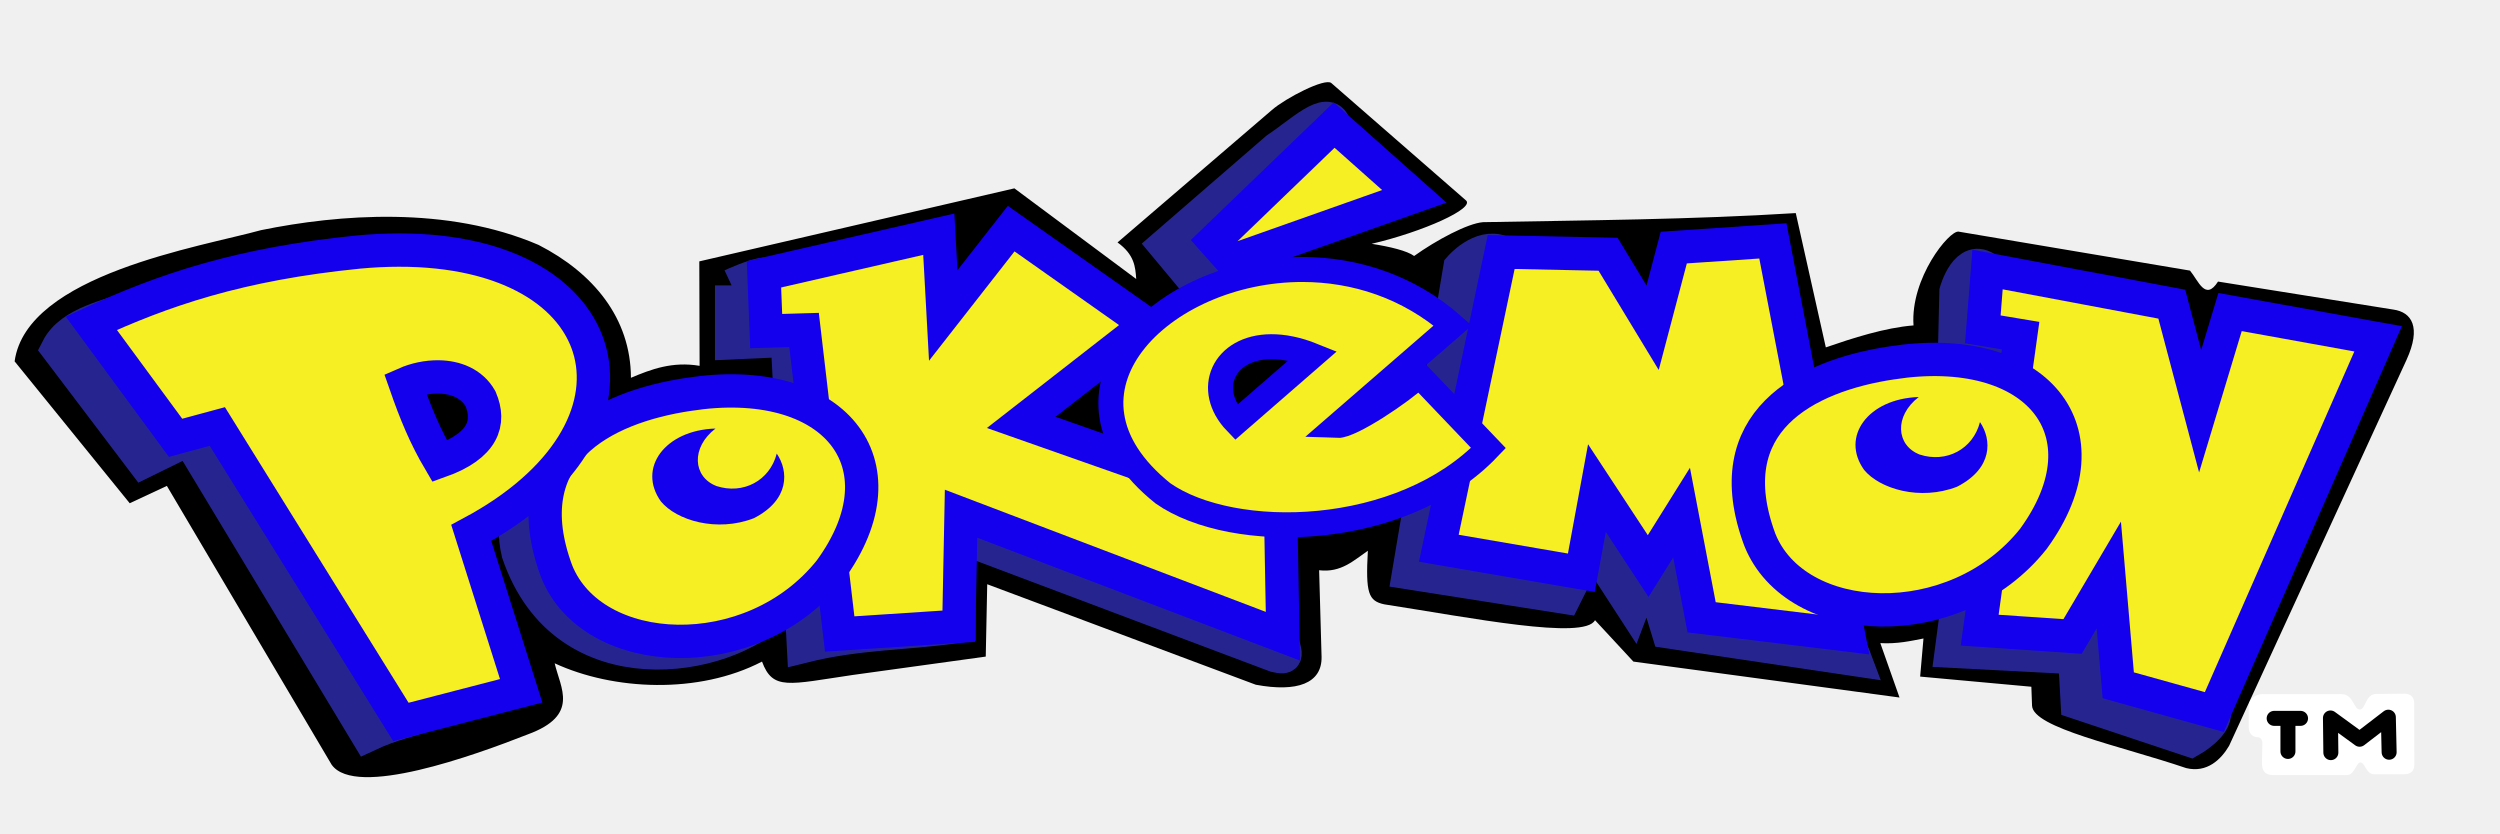
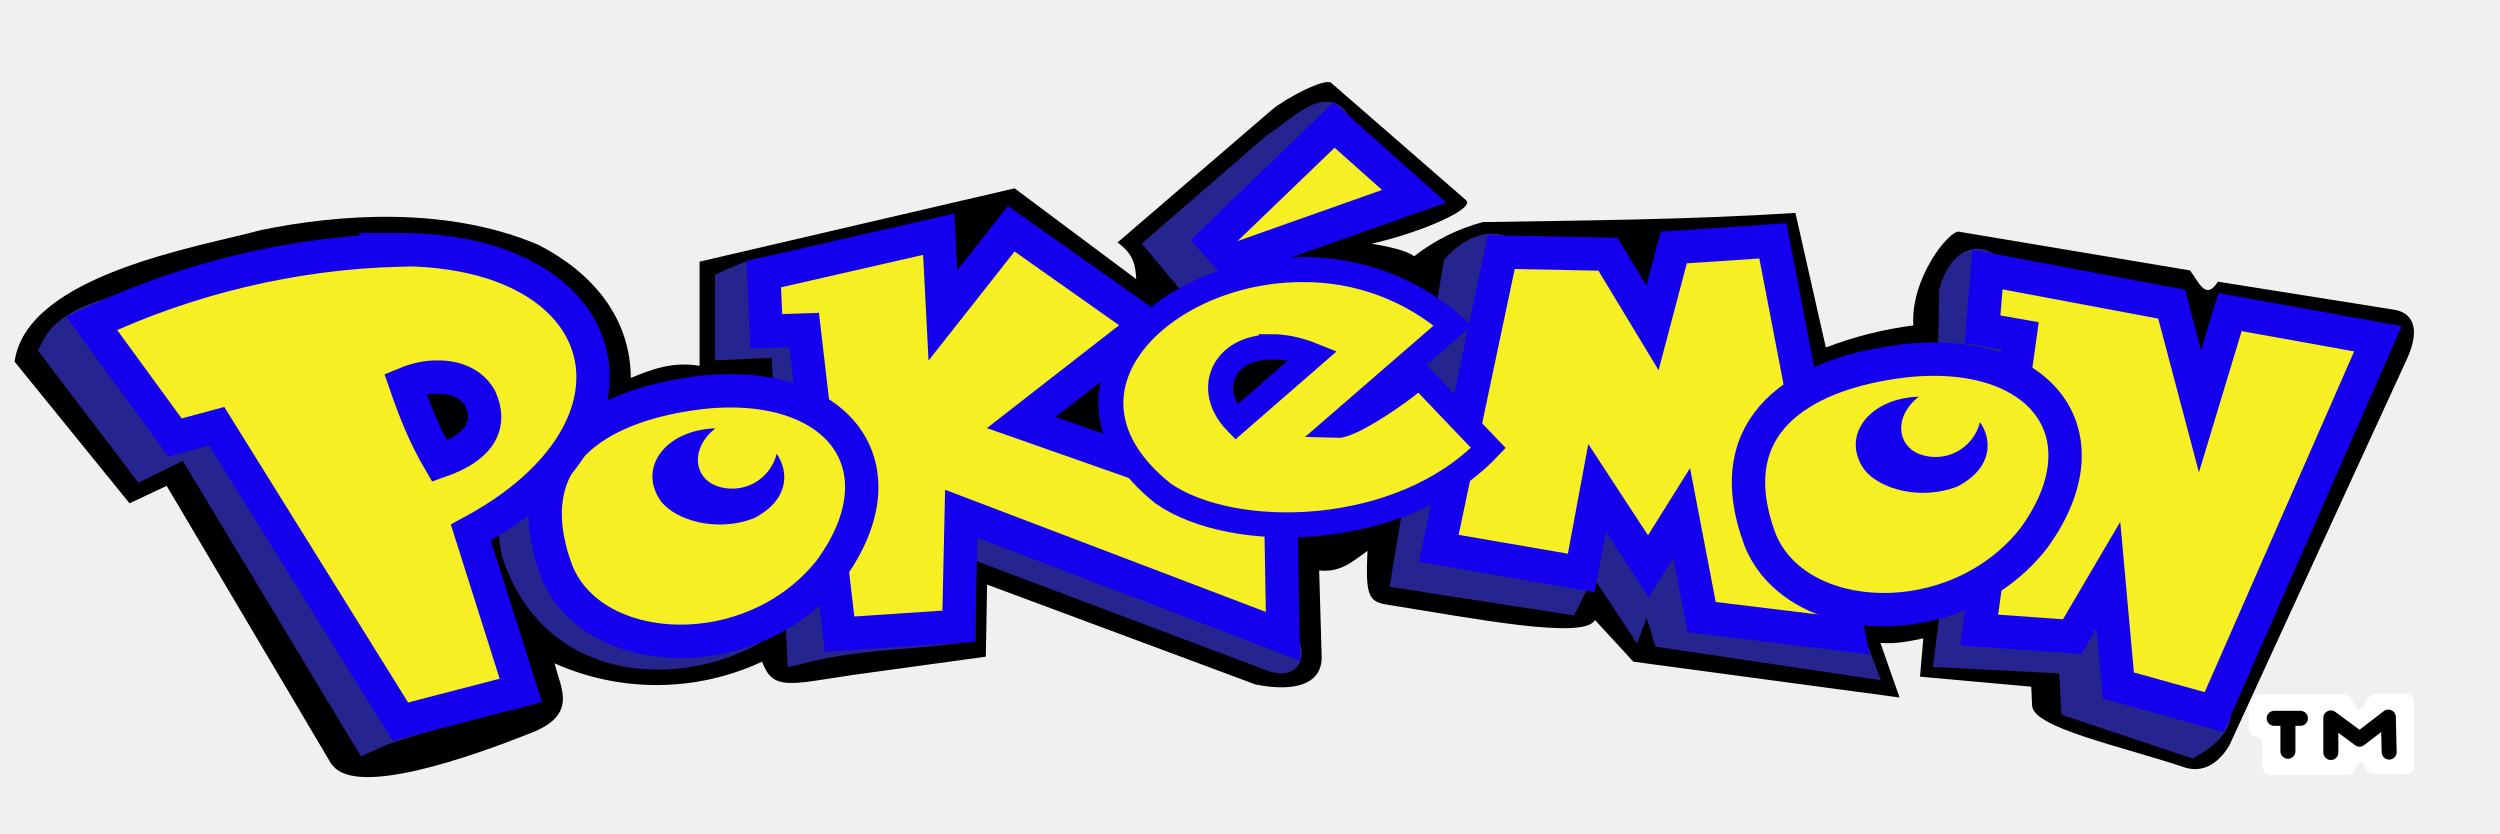
- <svg xmlns="http://www.w3.org/2000/svg" xmlns:xlink="http://www.w3.org/1999/xlink" width="600mm" height="200mm" viewBox="0 0 600 200" version="1.1" id="svg8">
-   <defs id="defs2" />
-   <g id="layer1" transform="translate(0,-97)">
-     <path style="display:inline;fill:#000000;fill-opacity:1;stroke:none;stroke-width:0.265px;stroke-linecap:butt;stroke-linejoin:miter;stroke-opacity:1" d="M 79.607,280.549 40.049,213.615 31.133,217.78 3.508,183.724 c 2.864,-20.849 44.695,-27.483 59.15,-31.49 18.672,-3.812 44.676,-5.875 66.6,3.548 13.098,6.7 22.127,17.544 22.167,31.889 4.824,-2.04 9.956,-3.979 16.479,-2.873 l -0.071,-25.067 75.619,-17.527 29.239,21.753 c -0.203,-2.923 -0.426,-5.847 -4.485,-8.77 l 37.054,-31.793 c 3.259,-2.838 12.723,-7.746 14.253,-6.467 l 32.259,28.116 c 2.499,1.9 -10.402,7.639 -22.58,10.471 4.432,0.692 8.522,1.68 10.199,2.923 5.337,-3.823 12.87,-7.836 16.53,-8.116 24.815,-0.461 50.249,-0.619 75.064,-2.18 l 7.212,32.231 c 6.307,-2.178 14.193,-4.735 21.047,-5.272 -0.793,-11.364 8.59,-22.845 10.816,-22.509 l 55.542,9.354 c 2.02,2.428 3.674,7.409 6.724,2.631 l 42.095,6.723 c 4.366,0.63 6.747,4.168 3.145,12.065 l -42.589,92.643 c -1.892,3.213 -5.27,6.578 -10.31,5.33 -15.81,-5.366 -36.735,-9.632 -36.978,-14.971 l -0.164,-4.549 -26.69,-2.435 0.799,-9.145 c -2.914,0.567 -6.358,1.357 -10.358,1.109 l 4.608,13.059 -63.873,-8.624 -9.208,-9.939 c -2.532,4.85 -29.779,-0.575 -50.572,-3.8 -3.81,-0.816 -4.512,-2.656 -3.946,-12.862 -3.413,2.335 -6.425,5.311 -11.693,4.677 l 0.585,20.755 c 0.142,6.414 -5.887,8.573 -15.786,6.723 l -64.458,-24.117 -0.353,17.364 -31.949,4.414 c -15.359,2.261 -19.165,3.776 -21.747,-3.216 -15.204,7.905 -35.663,6.928 -49.762,0.413 1.387,5.977 6.043,12.475 -6.442,17.055 -12.875,5.059 -41.333,15.341 -47.071,7.298 z" id="path1451" />
-     <g id="g907" style="display:inline">
-       <path id="path903" d="m 175.596,165.503 v 13.764 l 13.363,-0.601 3.875,73.432 c 13.284,-3.315 24.722,-2.94 37.284,-4.811 l -0.026,-21.536 76.016,28.611 c 3.011,0.68 2.873,0.401 0.793,-5.945 L 183.347,162.831 c -2.674,0.284 -7.751,2.673 -7.751,2.673 z" style="fill:#262590;fill-opacity:1;stroke:#262590;stroke-width:8;stroke-linecap:butt;stroke-linejoin:miter;stroke-miterlimit:4;stroke-dasharray:none;stroke-opacity:1" />
-       <path id="path901" d="m 183.347,162.831 41.961,-9.622 1.069,19.511 16.303,-20.847 32.607,22.985 -30.201,23.52 62.274,21.916 0.535,29.4 -77.241,-29.4 -0.535,26.994 -28.598,1.871 -8.553,-72.965 -9.087,0.267 z" style="fill:#f5ef24;fill-opacity:1;stroke:#1400ec;stroke-width:8;stroke-linecap:butt;stroke-linejoin:miter;stroke-miterlimit:4;stroke-dasharray:none;stroke-opacity:1" />
+ <svg xmlns="http://www.w3.org/2000/svg" xmlns:xlink="http://www.w3.org/1999/xlink" viewBox="0 0 600 200" height="200mm" width="600mm">
+   <g transform="translate(0 -97)">
+     <path d="M79.6 280.5L40 213.6l-8.9 4.2-27.6-34c2.9-21 44.7-27.6 59.2-31.6 18.6-3.8 44.6-5.8 66.6 3.6 13 6.7 22 17.5 22.1 31.9 4.8-2 10-4 16.5-2.9v-25l75.6-17.6 29.2 21.8c-.2-3-.4-5.9-4.5-8.8l37-31.8c3.3-2.8 12.8-7.8 14.3-6.5l32.3 28.1c2.5 2-10.4 7.7-22.6 10.5 4.4.7 8.5 1.7 10.2 3a46 46 0 0 1 16.5-8.2c24.8-.4 50.3-.6 75-2.2l7.3 32.3a91.3 91.3 0 0 1 21-5.3c-.7-11.4 8.6-22.8 10.9-22.5l55.5 9.3c2 2.5 3.7 7.5 6.7 2.7l42.1 6.7c4.4.6 6.8 4.2 3.2 12L535 276c-2 3.2-5.3 6.6-10.3 5.3-15.8-5.3-36.8-9.6-37-15l-.2-4.5-26.7-2.4.8-9.2c-2.9.6-6.3 1.4-10.3 1.1l4.6 13.1-63.9-8.6-9.2-10c-2.5 4.9-29.8-.5-50.6-3.8-3.8-.8-4.5-2.6-4-12.8-3.3 2.3-6.3 5.3-11.6 4.7l.6 20.7c.1 6.4-6 8.6-15.8 6.7l-64.5-24-.3 17.3-32 4.4c-15.3 2.3-19.1 3.8-21.7-3.2a60 60 0 0 1-49.8.4c1.4 6 6 12.5-6.4 17-12.9 5.1-41.4 15.4-47 7.3z" />
+     <g stroke-width="8">
+       <path d="M175.6 165.5v13.8l13.4-.6 3.8 73.4c13.3-3.3 24.8-3 37.3-4.8v-21.5l76 28.6c3 .6 2.9.4.8-6l-123.6-85.6c-2.6.3-7.7 2.7-7.7 2.7z" fill="#262590" stroke="#262590" />
+       <path d="M183.3 162.8l42-9.6 1 19.5 16.4-20.8 32.6 23-30.2 23.5 62.3 21.9.5 29.4-77.2-29.4-.6 27-28.6 1.9-8.5-73-9.1.3z" fill="#f5ef24" stroke="#1400ec" />
    </g>
-     <path style="display:inline;fill:#262590;fill-opacity:1;stroke:#262590;stroke-width:8;stroke-linecap:butt;stroke-linejoin:miter;stroke-miterlimit:4;stroke-dasharray:none;stroke-opacity:1" d="m 146.844,198.159 c -11.487,4.788 -26.37,15.291 -22.49,31.561 11.309,33.247 50.261,25.865 61.421,13.796 z" id="path893" />
-     <g id="g897" style="display:inline">
-       <path id="path879" d="m 165.275,191.646 c -20.727,3.096 -42.197,14.18 -31.69,42.458 8.595,21.533 46.871,23.406 65.645,-0.206 18.826,-25.812 0.741,-47.647 -33.954,-42.252 z" style="display:inline;fill:#f5ef24;fill-opacity:1;stroke:#1400ec;stroke-width:8;stroke-linecap:butt;stroke-linejoin:miter;stroke-miterlimit:4;stroke-dasharray:none;stroke-opacity:1" />
-       <path id="path891" d="m 171.721,199.848 c -12.125,0.371 -18.833,9.519 -13.096,17.506 3.72,4.518 13.4,7.474 22.317,4.009 8.628,-4.427 8.338,-11.309 5.479,-15.502 -1.67,6.508 -8.078,9.887 -14.497,7.783 -5.642,-2.202 -6.146,-9.224 -0.202,-13.797 z" style="display:inline;fill:#1400ec;fill-opacity:1;stroke:none;stroke-width:0.265px;stroke-linecap:butt;stroke-linejoin:miter;stroke-opacity:1" />
+     <path d="M146.8 198.2c-11.4 4.7-26.3 15.3-22.4 31.5 11.3 33.3 50.2 25.9 61.4 13.8z" fill="#262590" stroke="#262590" stroke-width="8" />
+     <g id="a">
+       <path d="M165.3 191.6c-20.8 3.1-42.2 14.2-31.7 42.5 8.6 21.5 46.9 23.4 65.6-.2 18.9-25.8.8-47.6-34-42.3z" fill="#f5ef24" stroke="#1400ec" stroke-width="8" />
+       <path d="M171.7 199.8c-12.1.4-18.8 9.6-13 17.6 3.6 4.5 13.3 7.4 22.2 4 8.7-4.5 8.4-11.3 5.5-15.5a11 11 0 0 1-14.5 7.7c-5.6-2.2-6.1-9.2-.2-13.8z" fill="#1400ec" stroke-width=".3" />
    </g>
-     <g id="g889" style="display:inline">
-       <path id="path885" d="m 13.827,180.65 20.569,27.147 10.961,-5.386 42.835,71.03 c 6.016,-2.824 10.117,-3.449 15.751,-5.545 L 31.686,170.728 c -4.915,2.048 -14.636,3.598 -17.859,9.922 z" style="fill:#262590;fill-opacity:1;stroke:#262590;stroke-width:8;stroke-linecap:butt;stroke-linejoin:miter;stroke-miterlimit:4;stroke-dasharray:none;stroke-opacity:1" />
-       <path id="path877" transform="matrix(0.2645833,0,0,0.2645833,0,97)" d="m 361.545,226.838 c -11.567,0.027 -23.662,0.601 -36.275,1.768 C 216.885,239.406 147.772,263.257 82.832,293.256 l 76.426,103.873 37.871,-10.246 166.525,268.008 109.098,-28.285 -45.283,-143.207 C 603.317,389.347 561.481,226.365 361.545,226.838 Z m 36.461,115.059 c 15.301,0.243 29.958,5.901 37.828,19.754 9.269,21.708 2.888,42.582 -36.926,56.781 -13.306,-22.61 -21.775,-43.182 -31.242,-70.322 9.102,-4.012 19.871,-6.379 30.34,-6.213 z" style="display:inline;fill:#f5ef24;fill-opacity:1;stroke:#1400ec;stroke-width:30.236;stroke-linecap:butt;stroke-linejoin:miter;stroke-miterlimit:4;stroke-dasharray:none;stroke-opacity:1" />
+     <path d="M13.8 180.7l20.6 27.1 11-5.4 42.8 71c6-2.8 10.1-3.4 15.7-5.5l-72.2-97.2c-5 2-14.6 3.6-17.9 10z" fill="#262590" stroke="#262590" stroke-width="8" />
+     <path d="M95.7 157A185.9 185.9 0 0 0 22 174.6L42 202l10-2.7 44.1 70.9 28.9-7.5-12-37.9c46.5-24.9 35.5-68-17.4-67.9zm9.6 30.5c4 0 8 1.5 10 5.2 2.5 5.7.8 11.3-9.8 15-3.5-6-5.7-11.4-8.2-18.6 2.4-1 5.2-1.7 8-1.6z" fill="#f5ef24" stroke="#1400ec" stroke-width="7.99" />
+     <g stroke-width="8">
+       <path d="M360.3 157.5c-5-2-10 3.7-10 3.7l-12.2 73.3 37.4 5.8 6.4-12.8 10 15.2 3.7-9.8 4.8 15.7 44.9 6.7c-7.1-19-56.5-65.3-85-97.8z" fill="#262590" stroke="#262590" />
+       <path d="M345.3 228.6l15-71.1 25.6.5 10.7 17.7 5.1-19.3 23.8-1.6 18.2 94.6-35.3-4.3-4.8-25-8 12.8-12.3-18.8-3.8 20.4z" fill="#f5ef24" stroke="#1400ec" />
    </g>
-     <g id="g844" style="display:inline">
-       <path id="path840" d="m 360.279,157.485 c -4.982,-1.955 -9.889,3.742 -9.889,3.742 l -12.294,73.232 37.418,5.88 6.414,-12.829 9.889,15.234 3.742,-9.889 4.811,15.769 44.901,6.682 c -7.091,-19.057 -56.509,-65.283 -84.992,-97.821 z" style="display:inline;fill:#262590;fill-opacity:1;stroke:#262590;stroke-width:8;stroke-linecap:butt;stroke-linejoin:miter;stroke-miterlimit:4;stroke-dasharray:none;stroke-opacity:1" />
-       <path id="path838" d="m 345.312,228.579 14.967,-71.094 25.658,0.535 10.691,17.64 5.078,-19.243 23.787,-1.604 18.174,94.613 -35.28,-4.276 -4.811,-25.123 -8.018,12.829 -12.294,-18.709 -3.742,20.312 z" style="fill:#f5ef24;fill-opacity:1;stroke:#1400ec;stroke-width:8;stroke-linecap:butt;stroke-linejoin:miter;stroke-miterlimit:4;stroke-dasharray:none;stroke-opacity:1" />
+     <path d="M320.2 127c-1.4-4.7-8.2 2-13.9 5.8l-26.7 23.1 5.7 6.8 23.2-8.2z" fill="#262590" stroke="#262590" stroke-width="8" />
+     <path d="M320.2 127l19.2 17.1-43.8 15.5-4.3-4.8z" fill="#f5ef24" stroke="#1400ec" stroke-width="8" />
+     <path d="M312.7 161.7c-34-.1-63.8 29.5-33.6 53.7 16.8 11.8 57.3 11 78.1-10.9l-16.6-17.4c-4.2 4-16.4 12.1-19.6 12l27.7-24a54.1 54.1 0 0 0-36-13.4zm-7.6 18.5c2.9 0 6.3.6 10 2.1l-18.4 16c-7.6-7.8-3.1-18 8.4-18z" fill="#f5ef24" stroke="#1400ec" stroke-width="6.006" />
+     <g stroke-width="8">
+       <path d="M477 161.7c-5-4-7.6 5.3-7.6 5.3l-.3 15.9 8.3 1.8-9 68.6 29.6 1.5.6 10.8 27.2 9.1s6-3.4 5.6-6.8z" fill="#262590" stroke="#262590" />
+       <path d="M477 161.7l44.2 8.3 6.8 25.7 7.2-23.8 35.5 6.4-39.3 89.6-23-6.4L506 235l-8.7 14.8-22.3-1.6 9.8-70.6-9-1.6z" fill="#f5ef24" stroke="#1400ec" />
    </g>
-     <g id="g836" style="display:inline">
-       <path id="path831" d="m 320.189,127.017 c -1.427,-4.698 -8.182,2.008 -13.839,5.753 l -26.742,23.151 5.67,6.804 23.246,-8.221 z" style="fill:#262590;fill-opacity:1;stroke:#262590;stroke-width:8;stroke-linecap:butt;stroke-linejoin:miter;stroke-miterlimit:4;stroke-dasharray:none;stroke-opacity:1" />
-       <path id="path829" d="m 320.189,127.017 19.243,17.105 -43.832,15.502 -4.276,-4.811 z" style="display:inline;fill:#f5ef24;fill-opacity:1;stroke:#1400ec;stroke-width:8;stroke-linecap:butt;stroke-linejoin:miter;stroke-miterlimit:4;stroke-dasharray:none;stroke-opacity:1" />
-       <path id="path824" transform="matrix(0.2645833,0,0,0.2645833,0,97)" d="m 1181.908,244.443 c -128.625,-0.37 -241.111,111.539 -127.045,203.049 63.432,44.454 216.611,41.532 295.295,-41.082 l -62.838,-65.862 c -15.866,15.054 -61.935,45.858 -74.13,45.393 l 104.667,-90.75 c -40.79,-35.79 -89.425,-50.614 -135.949,-50.748 z m -28.904,70.049 c 11.054,-0.068 23.817,2.359 37.967,8.059 l -69.701,60.609 c -28.689,-29.771 -11.63,-68.402 31.734,-68.668 z" style="display:inline;fill:#f5ef24;fill-opacity:1;stroke:#1400ec;stroke-width:22.677;stroke-linecap:butt;stroke-linejoin:miter;stroke-miterlimit:4;stroke-dasharray:none;stroke-opacity:1" />
-     </g>
-     <g id="g852">
-       <path id="path848" d="m 477.006,161.685 c -4.994,-3.945 -7.56,5.292 -7.56,5.292 l -0.378,15.875 8.315,1.89 -9.049,68.543 29.616,1.547 0.599,10.797 27.214,9.071 c 0,0 6.124,-3.443 5.67,-6.804 z" style="fill:#262590;fill-opacity:1;stroke:#262590;stroke-width:8;stroke-linecap:butt;stroke-linejoin:miter;stroke-miterlimit:4;stroke-dasharray:none;stroke-opacity:1" />
-       <path id="path846" d="M 477.006,161.685 521.229,170 l 6.804,25.702 7.182,-23.812 35.53,6.426 -39.31,89.58 -23.057,-6.426 -2.268,-26.458 -8.693,14.741 -22.301,-1.512 9.827,-70.682 -9.071,-1.512 z" style="display:inline;fill:#f5ef24;fill-opacity:1;stroke:#1400ec;stroke-width:8;stroke-linecap:butt;stroke-linejoin:miter;stroke-miterlimit:4;stroke-dasharray:none;stroke-opacity:1" />
-     </g>
-     <use x="0" y="0" xlink:href="#g897" id="use899" width="100%" height="100%" transform="translate(288.7738,-7.559524)" style="display:inline" />
-     <g id="g863">
-       <path id="path858" d="m 539.703,266.667 c -0.069,-1.417 1.08,-2.991 3.118,-3.071 l 19.135,-10e-6 c 2.916,-0.016 2.887,3.698 4.394,3.685 1.454,0.005 1.298,-3.773 4.016,-3.733 l 6.8,-0.061 c 1.192,0.041 2.271,0.674 2.244,2.341 l 0.028,14.823 c -0.01,1.069 -0.568,2.2 -2.551,2.173 h -7.087 c -1.953,-0.021 -2.213,-2.846 -3.303,-2.835 -1.055,0.016 -1.346,3.003 -3.218,3.024 h -17.765 c -1.827,1.9e-4 -2.645,-0.976 -2.646,-2.835 l 0.095,-4.725 c 0.043,-0.707 -0.299,-1.48 -1.087,-1.512 -1.335,-0.023 -2.162,-0.976 -2.173,-2.362 z" style="fill:#ffffff;fill-opacity:1;stroke:none;stroke-width:0.265px;stroke-linecap:butt;stroke-linejoin:miter;stroke-opacity:1" />
-       <path id="path854" d="m 549.105,277.345 v -7.938 h -3.307 6.331" style="fill:none;stroke:#000000;stroke-width:3.6;stroke-linecap:round;stroke-linejoin:round;stroke-miterlimit:4;stroke-dasharray:none;stroke-opacity:1" />
-       <path id="path856" d="m 559.405,277.629 -0.095,-8.315 6.993,5.103 6.898,-5.292 0.189,8.41" style="fill:none;stroke:#000000;stroke-width:3.6;stroke-linecap:round;stroke-linejoin:round;stroke-miterlimit:4;stroke-dasharray:none;stroke-opacity:1" />
+     <use transform="translate(288.8 -7.6)" height="100%" width="100%" xlink:href="#a" />
+     <g>
+       <path d="M539.7 266.7c0-1.4 1-3 3.1-3.1H562c2.9 0 2.8 3.7 4.4 3.7 1.4 0 1.2-3.8 4-3.8h6.8c1.2 0 2.2.7 2.2 2.3v14.9c0 1-.5 2.2-2.5 2.1h-7.1c-2 0-2.2-2.8-3.3-2.8-1 0-1.3 3-3.2 3h-17.8c-1.8 0-2.6-1-2.6-2.8v-4.7c.1-.8-.2-1.5-1-1.6-1.4 0-2.2-1-2.2-2.3z" fill="#fff" />
+       <path d="M549.1 277.3v-7.9h-3.3 6.3M559.4 277.6v-8.3l6.9 5.1 6.9-5.3.2 8.4" fill="none" stroke="#000" stroke-width="3.6" stroke-linecap="round" stroke-linejoin="round" />
    </g>
  </g>
</svg>
